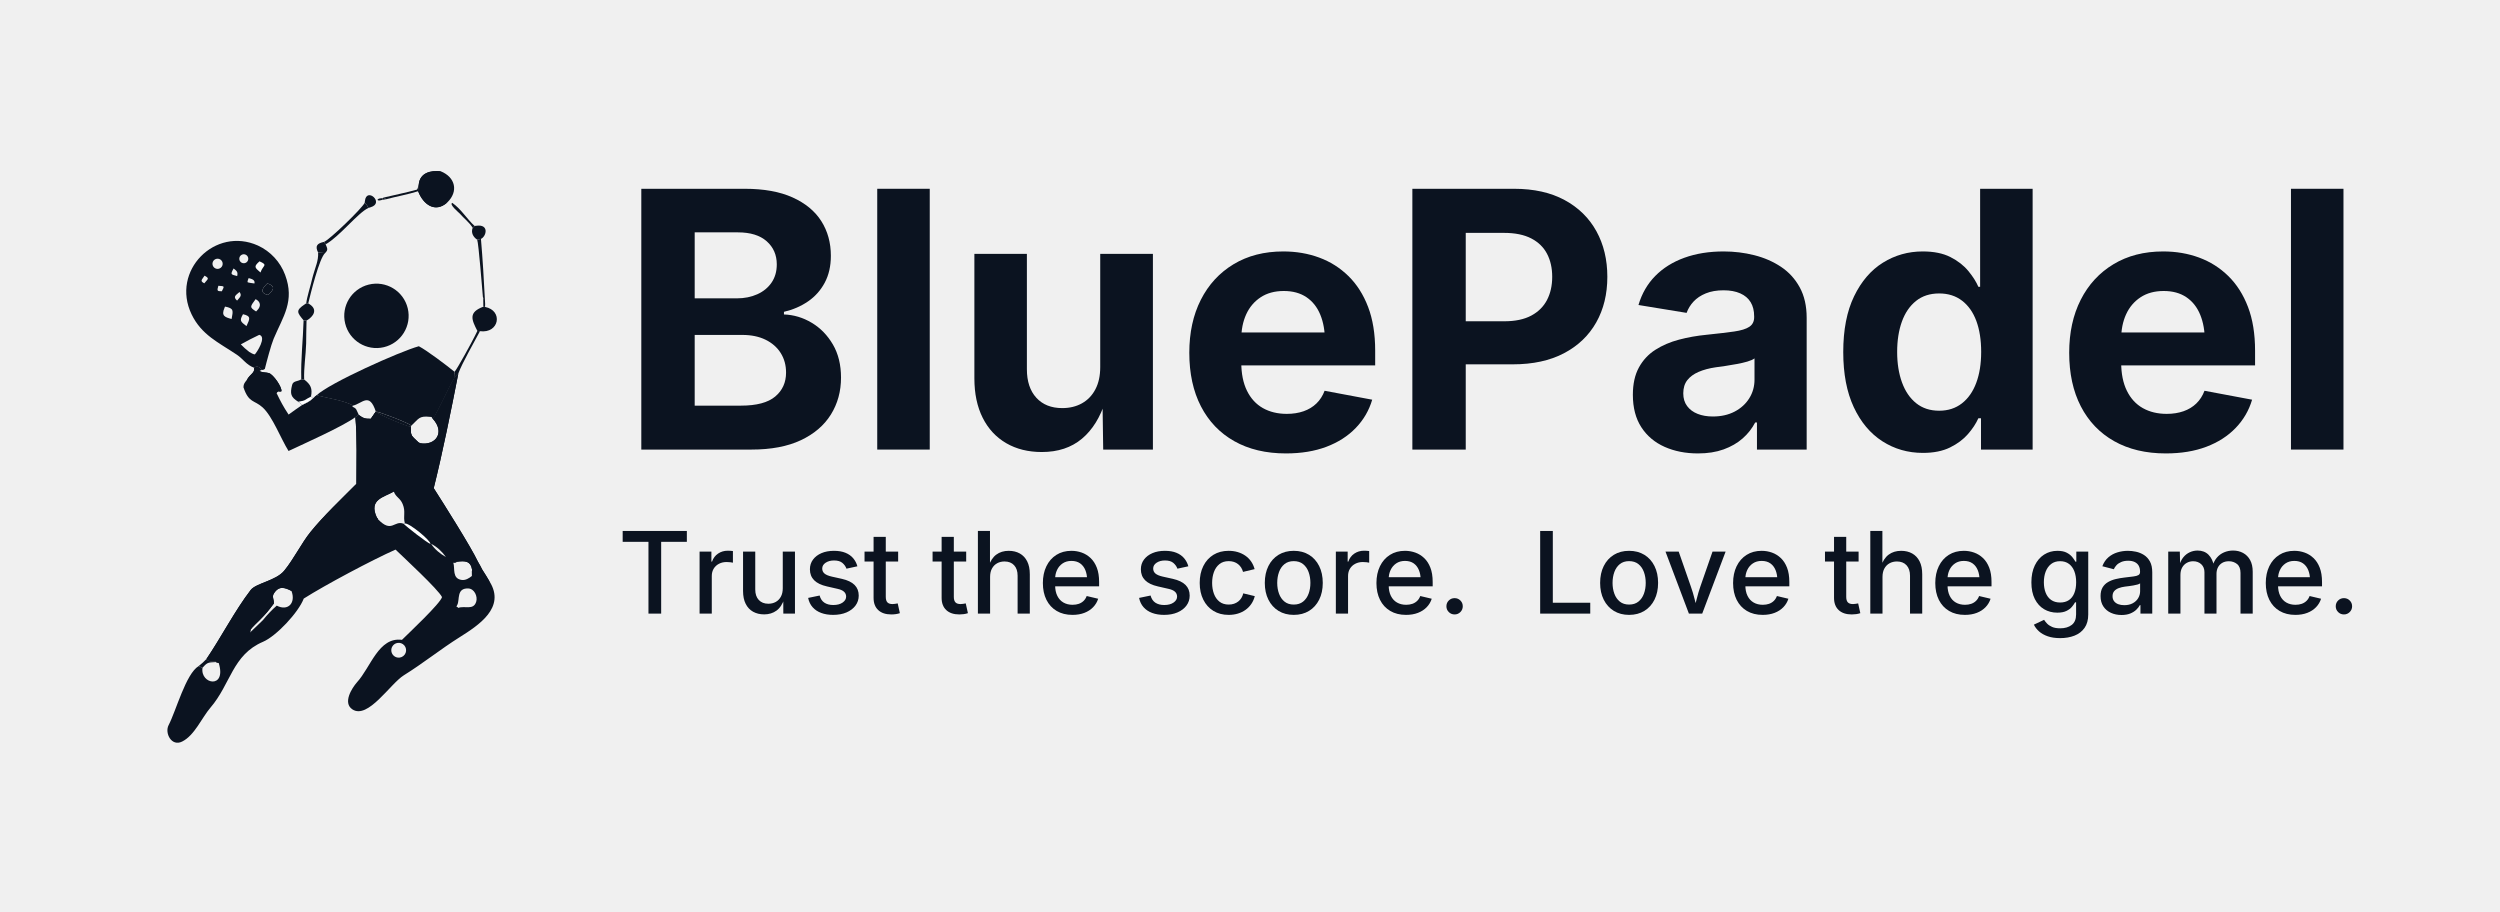
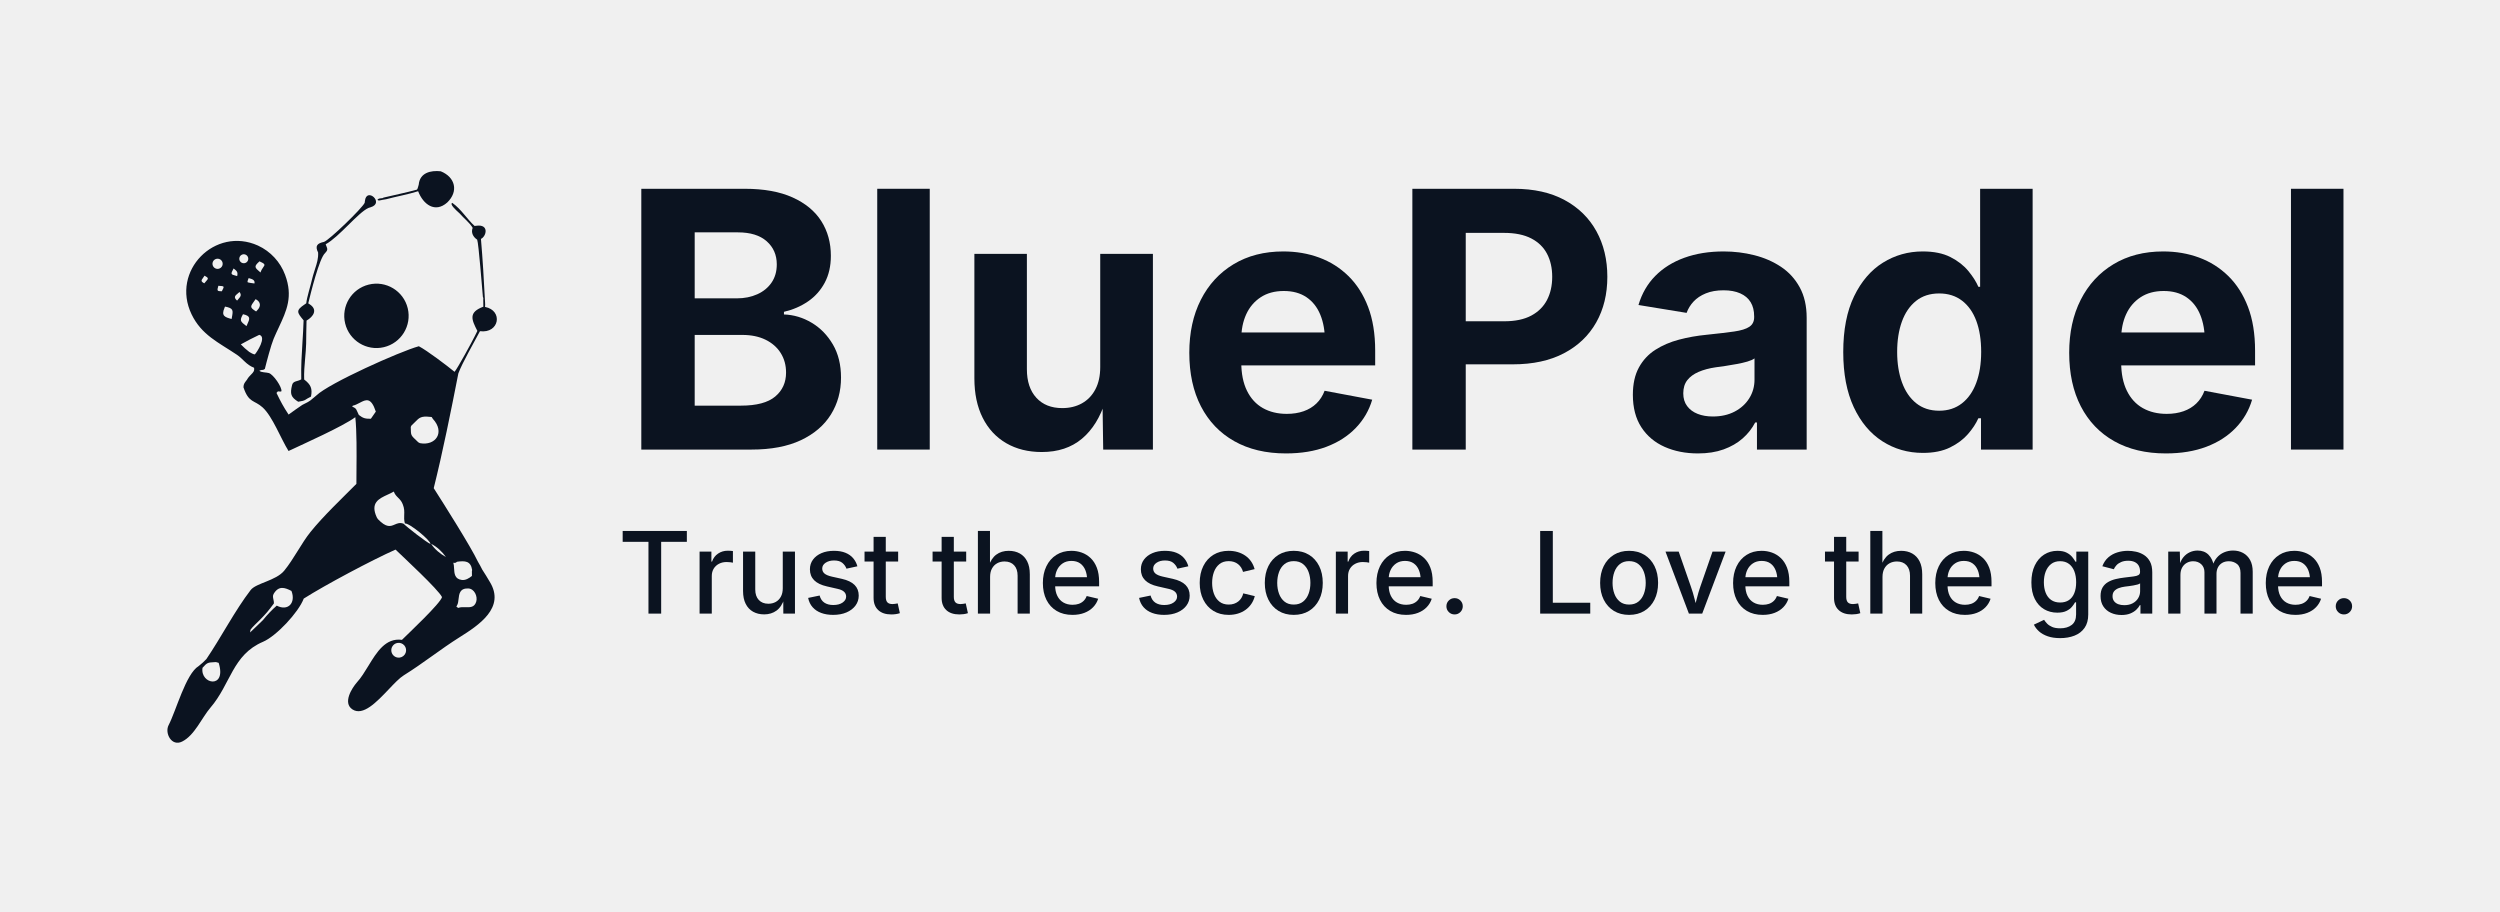
<svg xmlns="http://www.w3.org/2000/svg" width="823" height="300" viewBox="0 0 823 300">
-   <g transform="translate(-41.69,-209.95) scale(0.7023)">
-     <path fill="#0B1320" d="M274.209 473.991C270.862 491.089 266.87 511.021 262.669 527.773C267.278 534.977 280.028 555.115 283.403 562.259C284.228 563.591 284.702 564.585 285.417 565.954C286.48 567.535 287.888 569.897 288.876 571.565C296.486 583.779 283.706 592.039 274.699 597.707C265.82 603.294 257.672 609.887 248.633 615.501C242.312 619.427 231.829 636.295 224.548 631.463C219.966 628.423 224.224 621.586 226.714 618.744C233.122 611.756 236.842 597.393 247.78 598.87C250.952 595.733 265.844 581.763 266.556 578.826C264.847 575.284 248.562 560.228 244.768 556.566C233.836 561.418 211.809 573.131 201.745 579.524C199.245 586.096 188.809 597.159 182.663 599.776C168.282 605.9 167.547 619.557 157.991 630.673C153.971 635.349 150.582 643.659 144.746 646.54C139.779 649.064 136.455 642.561 138.398 638.851C141.894 632.174 146.464 614.761 152.489 611.161L154.285 611.991C153.124 619.783 165.736 622.077 161.867 609.655L160.579 609.289L160.69 609.048C158.482 608.73 157.561 609.353 156.101 607.882C162.968 597.774 169.524 585.053 176.856 575.527C179.375 572.256 188.723 571.172 192.604 566.432C197.085 560.957 200.687 553.547 204.873 548.348C210.927 540.828 219.578 532.656 226.424 525.758C226.427 516.753 226.802 503.1 225.916 494.499L227.555 493.445C229.588 495.043 230.634 495.264 233.203 495.237C234.084 494.059 234.668 493.03 235.525 491.889C236.531 493.381 249.818 498.853 251.904 499.098C251.998 503.519 251.834 502.765 255.424 506.26L256.226 506.684C263.56 508.039 268.123 501.612 262.244 495.27C265.302 490.724 269.248 481.179 272.538 475.687C273.12 475.112 273.648 474.589 274.209 473.991ZM236.477 542.258C243.024 549.151 244.052 542.656 248.567 544.451L249.149 544.342C248.204 540.717 249.645 538.959 248.113 535.228C246.913 532.304 244.921 532.066 243.954 529.361C239.356 532.067 232.07 532.965 235.965 541.438L236.477 542.258ZM195.979 575.943C192.936 574.381 190.034 573.293 187.645 577.309C186.777 578.767 187.937 580.291 187.723 581.845C185.121 585.31 184.208 586.469 181.135 589.562C180.156 590.537 177.368 593.15 176.774 594.144L176.583 595.41C178.578 593.433 180.686 591.583 182.642 589.588C184.383 587.396 186.962 584.642 189.086 582.838C194.422 585.609 198.134 581.476 195.979 575.943ZM271.857 562.725C272.717 565.401 271.175 570.178 275.803 570.794C277.602 571.033 279.216 570.009 280.582 568.912C280.56 568.156 280.561 567.456 280.564 566.701L280.676 566.109C280.015 561.851 277.344 561.755 273.611 562.259C272.844 562.861 272.798 562.859 271.857 562.725ZM261.46 553.898C263.102 556.419 265.745 558.608 268.383 560.042C266.735 557.665 264.097 555.101 261.46 553.898ZM245.554 600.342C243.715 600.719 242.508 602.491 242.831 604.341C243.154 606.191 244.889 607.449 246.748 607.181C248 607 249.055 606.153 249.502 604.969C249.948 603.785 249.715 602.452 248.894 601.49C248.073 600.527 246.794 600.087 245.554 600.342ZM273.28 583.311L274.13 583.903C277.196 582.731 281.265 585.174 282.575 581.028C283.367 578.523 281.724 574.884 278.848 574.779C273.253 574.577 274.932 580.076 273.74 582.418L273.28 583.311Z" />
-     <path fill="#0B1320" d="M233.203 495.237C234.084 494.059 234.668 493.03 235.525 491.889C236.531 493.381 249.818 498.853 251.904 499.098C251.998 503.519 251.834 502.765 255.424 506.26C254.185 509.359 250.177 517.263 248.428 520.685C246.901 523.875 244.636 525.515 243.954 529.361C239.356 532.067 232.07 532.965 235.965 541.438L236.477 542.258C231.996 545.265 226.82 551.251 222.744 553.996C216.309 558.33 201.889 573.628 195.979 575.943C192.936 574.381 190.034 573.293 187.645 577.309C186.777 578.767 187.937 580.291 187.723 581.845C185.121 585.31 184.208 586.469 181.135 589.562C180.156 590.537 177.368 593.15 176.774 594.144L176.583 595.41C173.247 598.744 165.296 607.422 161.867 609.655L160.579 609.289L160.69 609.048C158.482 608.73 157.561 609.353 156.101 607.882C162.968 597.774 169.524 585.053 176.856 575.527C179.375 572.256 188.723 571.172 192.604 566.432C197.085 560.957 200.687 553.547 204.873 548.348C210.927 540.828 219.578 532.656 226.424 525.758C226.427 516.753 226.802 503.1 225.916 494.499L227.555 493.445C229.588 495.043 230.634 495.264 233.203 495.237Z" />
-     <path fill="#0B1320" d="M233.203 495.237C234.084 494.059 234.668 493.03 235.525 491.889C236.531 493.381 249.818 498.853 251.904 499.098C251.998 503.519 251.834 502.765 255.424 506.26C254.185 509.359 250.177 517.263 248.428 520.685C245.874 516.063 233.974 498.608 233.203 495.237Z" />
-     <path fill="#0B1320" d="M195.979 575.943C197.229 573.4 231.017 545.531 235.6 541.743L235.965 541.438L236.477 542.258C231.996 545.265 226.82 551.251 222.744 553.996C216.309 558.33 201.889 573.628 195.979 575.943Z" />
-     <path fill="#0B1320" d="M160.69 609.048C166.284 605.792 171.017 597.944 176.774 594.144L176.583 595.41C173.247 598.744 165.296 607.422 161.867 609.655L160.579 609.289L160.69 609.048Z" />
-     <path fill="#0B1320" d="M274.209 473.991C270.862 491.089 266.87 511.021 262.669 527.773C267.278 534.977 280.028 555.115 283.403 562.259L282.905 562.869C281.884 564.056 281.96 564.87 280.676 566.109C280.015 561.851 277.344 561.755 273.611 562.259C268.035 548.468 257.344 533.73 248.826 521.702C247.495 524.126 245.927 527.522 243.954 529.361C244.636 525.515 246.901 523.875 248.428 520.685C250.177 517.263 254.185 509.359 255.424 506.26L256.226 506.684C263.56 508.039 268.123 501.612 262.244 495.27C265.302 490.724 269.248 481.179 272.538 475.687C273.12 475.112 273.648 474.589 274.209 473.991Z" />
-     <path fill="#0B1320" d="M248.428 520.685C250.177 517.263 254.185 509.359 255.424 506.26L256.226 506.684C255.255 511.582 251.296 517.337 248.826 521.702C247.495 524.126 245.927 527.522 243.954 529.361C244.636 525.515 246.901 523.875 248.428 520.685Z" />
-     <path fill="#0B1320" d="M283.403 562.259C284.228 563.591 284.702 564.585 285.417 565.954C286.48 567.535 287.888 569.897 288.876 571.565C284.936 573.028 283.679 570.545 280.582 568.912C280.56 568.156 280.561 567.456 280.564 566.701L280.676 566.109C281.96 564.87 281.884 564.056 282.905 562.869L283.403 562.259Z" />
-     <path fill="white" d="M249.149 544.342C251.131 543.935 261.393 552.402 261.117 553.922C259.396 553.297 249.76 545.764 248.567 544.451L249.149 544.342Z" />
-     <path fill="#0B1320" d="M274.13 583.903C272.536 585.431 270.321 586.598 268.491 587.928C262.891 591.992 257.459 596.315 251.758 600.238C251.258 600.582 250.656 601.32 250.062 600.848C249.907 600.071 252.507 598.264 252.884 598.079C256.856 596.12 270.517 583.83 273.28 583.311L274.13 583.903Z" />
-     <path fill="#0B1320" d="M178.449 471.326C174.78 469.935 173.366 467.221 170.353 465.197C161.834 459.474 153.825 455.993 149.151 446.256C139.368 425.874 160.193 404.965 180.295 414.058C186.179 416.775 190.748 421.711 193.005 427.787C197.617 440.142 192.065 447.244 187.621 457.767C186.457 460.523 184.241 468.833 183.505 471.89C182.521 472.426 183.018 472.298 182.039 472.359C181.004 471.037 179.914 470.258 178.449 471.326ZM167.929 448.469C168.612 444.582 169.148 443.485 164.837 442.653L164.567 443.321C163 447.001 164.725 447.637 167.929 448.469ZM161.735 424.955C162.592 424.816 163.307 424.224 163.602 423.407C163.896 422.59 163.725 421.678 163.154 421.024C162.583 420.37 161.702 420.077 160.853 420.259C159.586 420.531 158.766 421.763 159.006 423.037C159.245 424.31 160.456 425.161 161.735 424.955ZM185.042 437.21C187.284 435.097 188.995 433.261 184.676 431.772L184.002 432.473C181.764 434.687 181.65 436.483 185.042 437.21ZM179.412 444.948L179.986 444.332C181.839 442.437 181.538 440.395 179.189 439.168C176.582 442.732 176.214 442.927 179.412 444.948ZM174.895 451.814C176.365 448.555 177.343 447.149 173.271 446.229C171.523 449.294 172.083 449.665 174.895 451.814ZM161.716 432.901L161.549 433.581C160.93 435.535 161.622 435.408 163.339 435.483C164.681 432.891 164.602 433.153 161.716 432.901ZM175.908 429.3C175.753 429.769 175.308 430.684 175.399 431.186C175.681 431.523 178 431.695 178.631 431.826C179.062 430.061 177.248 429.682 175.908 429.3ZM172.245 460.368C173.901 462.001 174.323 462.447 176.191 463.905C176.847 464.273 178.031 465.052 178.804 465.07C179.683 464.259 184.525 456.818 180.891 455.9C177.955 457.282 175.071 458.772 172.245 460.368ZM155.244 428.168C154.001 430.15 152.909 430.603 155.12 431.756C156.655 429.775 157.864 429.532 155.244 428.168ZM168.853 424.789C167.222 427.754 167.626 427.577 170.539 428.346C170.97 426.455 170.365 425.934 168.853 424.789ZM170.494 439.852C171.791 438.272 172.931 437.53 171.629 435.813C169.837 437.371 168.444 438.048 170.494 439.852ZM172.592 418.412C171.579 418.991 171.232 420.285 171.82 421.294C172.408 422.302 173.705 422.639 174.709 422.043C175.701 421.454 176.033 420.175 175.452 419.178C174.871 418.18 173.594 417.838 172.592 418.412Z" />
-     <path fill="#0B1320" d="M184.676 431.772C188.995 433.261 187.284 435.097 185.042 437.21C181.65 436.483 181.764 434.687 184.002 432.473L184.676 431.772Z" />
-     <path fill="white" d="M181.008 421.443C185.235 423.312 182.585 423.222 181.465 426.672C178.696 424.333 178.211 423.911 181.008 421.443Z" />
-     <path fill="#0B1320" d="M255.694 461.243C259.528 463.24 268.788 470.249 272.43 473.231L272.328 474.212L272.538 475.687C269.248 481.179 265.302 490.724 262.244 495.27L261.707 494.42L260.87 494.344C255.693 493.757 255.642 495.3 252.175 498.473C250.993 497.23 236.572 491.699 235.525 491.889C232.48 482.517 229.152 488.148 224.742 489.109C221.236 486.839 212.053 485.409 207.702 484.284C213.633 478.562 246.77 463.706 255.694 461.243Z" />
-     <path fill="#0B1320" d="M261.707 494.42C263.885 488.976 269.206 479.228 272.328 474.212L272.538 475.687C269.248 481.179 265.302 490.724 262.244 495.27L261.707 494.42Z" />
-     <path fill="#0B1320" d="M178.449 471.326C179.914 470.258 181.004 471.037 182.039 472.359C181.671 472.453 181.285 472.51 180.968 472.698L180.944 472.761C181.95 473.625 184.066 473.42 185.37 473.807C187.53 474.449 191.627 480.474 191.282 482.345C190.863 482.645 190.09 482.411 189.642 482.375L188.964 483.124C190.818 486.996 192.24 489.671 194.638 493.277C196.673 491.829 199.021 490.066 201.08 488.738C202.895 487.835 204.586 487.092 206.043 485.669L206.6 485.216C206.965 484.903 207.332 484.592 207.702 484.284C212.053 485.409 221.236 486.839 224.742 489.109L224.445 489.543C226.724 490.515 226.23 490.828 227.555 493.445L225.916 494.499C220.143 498.785 201.885 506.928 194.613 510.344C191.015 504.611 187.088 494.068 182.428 489.884C178.495 486.352 175.958 487.938 173.477 480.468C173.508 478.817 174.116 478.303 175.105 476.962C176.727 474.093 178.922 473.809 178.449 471.326Z" />
-     <path fill="#0B1320" d="M178.449 471.326C179.914 470.258 181.004 471.037 182.039 472.359C181.671 472.453 181.285 472.51 180.968 472.698L180.944 472.761C181.95 473.625 184.066 473.42 185.37 473.807C187.53 474.449 191.627 480.474 191.282 482.345C190.863 482.645 190.09 482.411 189.642 482.375L188.964 483.124C184.556 477.797 184.228 473.574 177.018 476.803C176.245 477.171 175.937 477.105 175.105 476.962C176.727 474.093 178.922 473.809 178.449 471.326Z" />
-     <path fill="#0B1320" d="M177.018 476.803C178.251 469.914 188.069 477.203 189.642 482.375L188.964 483.124C184.556 477.797 184.228 473.574 177.018 476.803Z" />
-     <path fill="#0B1320" d="M207.702 484.284C212.053 485.409 221.236 486.839 224.742 489.109L224.445 489.543C218.344 488.304 213.133 486.392 206.6 485.216C206.965 484.903 207.332 484.592 207.702 484.284Z" />
-     <path fill="#0B1320" d="M232.177 432.354C240.303 430.334 248.52 435.315 250.488 443.454C252.455 451.594 247.419 459.778 239.268 461.692C231.191 463.589 223.098 458.61 221.149 450.545C219.2 442.481 224.125 434.356 232.177 432.354Z" />
-     <path fill="#0B1320" d="M255.637 385.503C256.138 379.888 261.268 378.721 265.963 379.238C272.805 382 274.402 388.679 268.988 393.878C263.261 398.954 257.71 394.736 255.36 388.584L255.637 385.503Z" />
-     <path fill="#0B1320" d="M255.637 385.503C256.138 379.888 261.268 378.721 265.963 379.238C264.421 380.974 262.395 382.193 260.442 384.41C260.491 386.739 260.521 388.853 260.706 391.182C265.68 394.067 263.635 393.007 268.988 393.878C263.261 398.954 257.71 394.736 255.36 388.584L255.637 385.503Z" />
-     <path fill="#0B1320" d="M286.723 442.821C295.293 444.466 293.458 455.381 284.344 454.193L283.126 454.065C280.38 448.715 278.849 445.346 285.928 442.713L286.723 442.821Z" />
-     <path fill="#0B1320" d="M200.576 476.774C201.032 476.797 201.488 476.821 201.943 476.845C205.061 479.2 205.887 481.12 205.135 484.848C205.435 485.124 205.738 485.398 206.043 485.669C204.586 487.092 202.895 487.835 201.08 488.738L199.141 487.263C195.675 485.071 195.246 483.629 196.287 479.392C196.774 477.406 198.852 477.818 200.576 476.774Z" />
-     <path fill="white" d="M205.135 484.848C205.435 485.124 205.738 485.398 206.043 485.669C204.586 487.092 202.895 487.835 201.08 488.738L199.141 487.263C203.018 486.686 202.029 486.326 205.135 484.848Z" />
-     <path fill="#0B1320" d="M201.671 449.109L203.051 449.229C202.895 452.785 202.96 456.407 202.866 459.999C202.722 465.488 201.712 471.506 201.943 476.845C201.488 476.821 201.032 476.797 200.576 476.774C200.33 467.075 201.385 458.603 201.671 449.109Z" />
-     <path fill="#0B1320" d="M202.915 441.123L203.853 441.145L204.455 441.538C208.453 444.083 206.302 447.35 203.051 449.229L201.671 449.109C198.678 445.486 197.8 444.517 202.211 441.605L202.915 441.123Z" />
-     <path fill="#0B1320" d="M283.037 411.299L284.805 410.925C285.629 420.526 286.209 430.38 286.693 440.004C286.758 441.294 286.833 441.553 286.723 442.821L285.928 442.713C285.949 441.616 285.934 440.519 285.884 439.423C285.923 438.69 285.991 438.696 285.714 438.106C285.358 434.247 283.726 413.108 283.037 411.299Z" />
-     <path fill="#0B1320" d="M230.306 394.002C231.378 395.118 231.395 395.072 232.055 396.429C227.134 398.665 218.451 409.908 212.025 413.456C211.747 413.061 211.512 412.718 211.21 412.34C213.608 411.577 229.172 396.547 230.306 394.002Z" />
-     <path fill="#0B1320" d="M281.827 404.863L282.654 404.763C288.776 403.926 287.374 409.758 284.805 410.925L283.037 411.299C281.141 410.018 280.046 408.003 280.927 405.742C281.182 405.507 281.608 405.141 281.827 404.863Z" />
-     <path fill="#0B1320" d="M283.126 454.065L284.344 454.193C281.581 459.454 276.036 469.026 274.209 473.991C273.648 474.589 273.12 475.112 272.538 475.687L272.328 474.212L272.43 473.231C273.768 471.771 280.695 459.018 281.929 456.487L283.126 454.065Z" />
-     <path fill="#0B1320" d="M208.477 417.314C209.564 417.426 210.653 417.513 211.745 417.575C209.027 419.946 204.948 436.638 203.853 441.145L202.915 441.123C203.205 438.231 204.974 432.872 205.649 429.783L206.118 428.012C207.2 424.072 208.69 421.157 208.477 417.314Z" />
-     <path fill="#0B1320" d="M230.306 394.002L230.399 393.248C231.078 386.334 239.837 394.108 233.093 396.091C232.745 396.197 232.399 396.31 232.055 396.429C231.395 395.072 231.378 395.118 230.306 394.002Z" />
-     <path fill="#0B1320" d="M235.525 491.889C236.572 491.699 250.993 497.23 252.175 498.473L251.904 499.098C249.818 498.853 236.531 493.381 235.525 491.889Z" />
-     <path fill="#0B1320" d="M208.477 417.314C206.865 414.115 208.153 412.978 211.21 412.34C211.512 412.718 211.747 413.061 212.025 413.456C212.769 415.48 213.328 415.956 211.745 417.575C210.653 417.513 209.564 417.426 208.477 417.314Z" />
-     <path fill="#0B1320" d="M280.927 405.742C279.355 403.161 276.861 401.372 274.903 399.085C274.542 398.663 269.682 394.726 271.377 394.041C275.603 397.026 278.422 401.835 281.827 404.863C281.608 405.141 281.182 405.507 280.927 405.742Z" />
-     <path fill="#0B1320" d="M255.637 385.503L255.36 388.584C250.791 390.043 245.028 391.1 240.323 392.347L239.181 391.556C244.378 390.293 249.676 389.267 254.814 387.826C255.063 387.756 255.56 385.757 255.637 385.503Z" />
-     <path fill="#0B1320" d="M156.101 607.882C157.561 609.353 158.482 608.73 160.69 609.048L160.579 609.289C157.006 609.532 156.668 609.219 154.285 611.991L152.489 611.161C154.315 609.73 154.561 609.393 156.101 607.882Z" />
-     <path fill="#0B1320" d="M238.561 392.638C238.028 392.747 236.828 393.209 236.355 392.689C236.357 392.094 237.41 391.946 237.832 391.913L238.648 391.825L238.561 392.638Z" />
-     <path fill="#0B1320" d="M238.648 391.825L239.181 391.556L240.323 392.347L238.561 392.638L238.648 391.825Z" />
-   </g>
+   <path fill="#0B1320" fill-rule="nonzero" d="M150.887 122.934C148.536 134.942 145.733 148.94 142.782 160.705C146.019 165.764 154.974 179.907 157.344 184.924C157.923 185.86 158.256 186.558 158.758 187.52C159.505 188.63 160.494 190.289 161.188 191.46C166.532 200.038 157.557 205.839 151.231 209.82C144.995 213.743 139.273 218.374 132.925 222.316C131.512 223.194 129.802 224.993 127.963 226.929C124.026 231.072 119.495 235.84 116.01 233.526C112.792 231.391 115.783 226.59 117.531 224.594C118.875 223.128 120.051 221.201 121.243 219.246C124.044 214.654 126.938 209.909 132.326 210.636C134.554 208.433 145.012 198.622 145.512 196.559C144.312 194.072 132.875 183.498 130.211 180.926C122.533 184.334 107.063 192.56 99.996 197.05C98.24 201.665 90.911 209.435 86.594 211.273C76.494 215.574 75.978 225.165 69.267 232.972C66.444 236.256 64.064 242.092 59.965 244.115C56.477 245.888 54.142 241.321 55.507 238.715C57.962 234.026 61.172 221.797 65.403 219.268C66.685 218.263 66.858 218.027 67.94 216.966C72.762 209.867 77.367 200.933 82.516 194.243C84.285 191.945 90.85 191.184 93.576 187.855C96.723 184.01 99.252 178.806 102.192 175.155C106.444 169.874 112.52 164.134 117.328 159.29C117.328 157.931 117.341 156.423 117.354 154.83C117.402 149.01 117.459 142.08 116.971 137.337C112.916 140.347 100.094 146.066 94.987 148.465C92.46 144.438 89.702 137.034 86.429 134.096C83.667 131.615 81.885 132.729 80.143 127.483C80.165 126.323 80.592 125.962 81.286 125.02C81.734 124.228 82.244 123.716 82.679 123.281C83.348 122.61 83.836 122.12 83.635 121.062C81.058 120.085 80.065 118.179 77.949 116.758C71.966 112.739 66.341 110.294 63.059 103.456C56.188 89.141 70.814 74.457 84.931 80.843C89.064 82.751 92.272 86.218 93.857 90.485C96.524 97.629 94.352 102.272 91.76 107.814C91.203 109.003 90.628 110.234 90.076 111.54C89.259 113.475 87.702 119.311 87.186 121.458C86.824 121.655 86.747 121.725 86.658 121.752C86.576 121.777 86.484 121.767 86.156 121.788C85.898 121.854 85.626 121.894 85.404 122.026L85.387 122.07C86.093 122.677 87.58 122.533 88.495 122.805C90.012 123.256 92.89 127.487 92.647 128.801C92.422 128.962 92.052 128.904 91.749 128.856C91.656 128.842 91.569 128.828 91.496 128.822L91.019 129.348C92.321 132.067 93.32 133.946 95.004 136.478C96.433 135.462 98.082 134.223 99.528 133.291C100.803 132.657 101.991 132.135 103.014 131.135L103.405 130.817C103.662 130.597 103.919 130.379 104.179 130.163C108.344 126.144 131.617 115.711 137.884 113.981C140.577 115.383 147.08 120.306 149.638 122.4C150.577 121.375 155.442 112.418 156.309 110.641L157.149 108.94C155.221 105.183 154.146 102.816 159.117 100.967C159.132 100.197 159.121 99.426 159.086 98.657C159.091 98.566 159.097 98.492 159.101 98.428C159.123 98.13 159.127 98.073 158.967 97.732C158.717 95.022 157.571 80.176 157.087 78.905C155.755 78.006 154.986 76.591 155.605 75.003C154.501 73.19 152.749 71.934 151.374 70.327C151.331 70.276 151.194 70.153 151.003 69.98C150.084 69.148 147.912 67.183 148.898 66.785C151.866 68.881 153.846 72.259 156.237 74.385L156.818 74.315C161.117 73.727 160.133 77.823 158.329 78.643C158.907 85.385 159.315 92.306 159.654 99.065C159.665 99.277 159.676 99.449 159.686 99.6L159.686 99.6C159.718 100.095 159.735 100.361 159.676 101.043C165.694 102.198 164.406 109.864 158.005 109.03C156.064 112.725 152.17 119.447 150.887 122.934ZM121.368 93.692C127.075 92.274 132.846 95.772 134.228 101.488C135.609 107.204 132.072 112.952 126.348 114.296C120.675 115.629 114.992 112.132 113.623 106.468C112.254 100.804 115.713 95.098 121.368 93.692ZM102.376 130.559C100.195 131.597 100.89 131.85 98.167 132.255C95.733 130.715 95.431 129.703 96.162 126.727C96.504 125.332 97.964 125.622 99.175 124.888C99.067 120.644 99.314 116.733 99.564 112.776C99.715 110.382 99.868 107.972 99.944 105.459L99.873 105.374C97.828 102.899 97.26 102.211 100.323 100.189L100.817 99.851C101.021 97.82 102.263 94.056 102.737 91.887L103.067 90.643C103.272 89.896 103.498 89.201 103.716 88.532C104.304 86.723 104.833 85.1 104.723 83.13C103.591 80.883 104.496 80.084 106.643 79.636C108.327 79.101 119.257 68.545 120.054 66.758L120.119 66.228C120.596 61.372 126.748 66.832 122.011 68.225C121.767 68.299 121.524 68.379 121.282 68.462C117.826 70.032 111.728 77.928 107.215 80.42C107.29 80.622 107.361 80.803 107.426 80.966C107.819 81.953 107.972 82.338 107.019 83.313C105.11 84.978 102.245 96.701 101.476 99.866L101.899 100.142C104.707 101.929 103.196 104.224 100.913 105.544C100.803 108.041 100.849 110.585 100.783 113.107C100.741 114.686 100.598 116.328 100.454 117.973C100.247 120.344 100.039 122.724 100.135 124.938C102.324 126.592 102.904 127.941 102.376 130.559ZM137.844 60.789C138.196 56.845 141.799 56.026 145.096 56.389C149.901 58.329 151.023 63.019 147.22 66.671C143.198 70.235 139.3 67.273 137.649 62.953C134.441 63.977 130.393 64.72 127.089 65.595L125.851 65.8C125.783 65.814 125.699 65.836 125.605 65.861C125.186 65.972 124.574 66.134 124.302 65.835C124.304 65.418 125.043 65.314 125.339 65.29L125.912 65.229L126.287 65.04C129.937 64.153 133.657 63.432 137.266 62.42C137.441 62.371 137.79 60.967 137.844 60.789ZM124.388 170.878C127.224 173.864 128.585 173.272 129.957 172.677C130.808 172.307 131.664 171.935 132.879 172.418C133.716 173.34 140.484 178.63 141.692 179.069C141.886 178.002 134.679 172.056 133.287 172.341C132.991 171.205 133.029 170.33 133.066 169.476C133.111 168.417 133.155 167.391 132.56 165.941C131.717 163.887 130.318 163.72 129.639 161.82C129.015 162.187 128.321 162.507 127.627 162.827C124.726 164.163 121.821 165.501 124.028 170.302ZM142.107 137.281 141.519 137.228C138.618 136.899 138.009 137.522 136.644 138.92C136.298 139.274 135.904 139.677 135.413 140.128L135.222 140.567C135.253 142.028 135.244 142.685 135.489 143.226C135.764 143.834 136.36 144.298 137.694 145.596L138.258 145.894C143.408 146.846 146.613 142.332 142.484 137.878ZM95.946 194.535C93.809 193.438 91.771 192.674 90.093 195.494C89.731 196.101 89.871 196.725 90.013 197.36C90.11 197.795 90.209 198.236 90.148 198.68C88.32 201.113 87.679 201.927 85.521 204.099C84.834 204.784 82.876 206.619 82.458 207.317L82.324 208.206C83.725 206.818 85.206 205.519 86.579 204.118C87.802 202.578 89.613 200.644 91.105 199.377C94.853 201.323 97.46 198.421 95.946 194.535ZM150.831 200.125C151.597 199.833 152.451 199.861 153.275 199.888C154.771 199.937 156.169 199.983 156.762 198.106C157.319 196.347 156.165 193.791 154.145 193.717C151.353 193.616 151.14 195.537 150.951 197.247C150.873 197.944 150.8 198.606 150.558 199.082L150.235 199.709ZM150.467 184.924C149.928 185.347 149.896 185.346 149.235 185.252C149.406 185.782 149.442 186.431 149.479 187.098C149.573 188.793 149.674 190.608 152.006 190.919C153.27 191.086 154.403 190.367 155.363 189.597C155.347 189.066 155.348 188.574 155.35 188.044L155.429 187.628C154.965 184.638 153.089 184.571 150.467 184.924ZM66.664 219.851C65.849 225.324 74.706 226.935 71.989 218.211L71.085 217.954C70.804 217.973 70.552 217.987 70.323 218C68.504 218.102 68.151 218.122 66.664 219.851ZM123.719 135.504C122.138 130.638 120.449 131.53 118.425 132.599C117.71 132.976 116.954 133.375 116.146 133.551L115.938 133.856C117.538 134.539 117.191 134.758 118.122 136.596C119.55 137.719 120.284 137.874 122.088 137.855C122.707 137.028 123.117 136.305 123.719 135.504ZM79.278 113.366C80.441 114.513 80.737 114.827 82.049 115.85C82.51 116.109 83.341 116.656 83.884 116.669C84.501 116.099 87.902 110.873 85.35 110.229C83.288 111.199 81.262 112.246 79.278 113.366ZM130.763 211.67C129.471 211.935 128.623 213.179 128.85 214.479C129.077 215.778 130.296 216.661 131.601 216.473C132.48 216.346 133.221 215.751 133.535 214.92C133.848 214.088 133.685 213.152 133.108 212.476C132.532 211.8 131.633 211.491 130.763 211.67ZM76.247 105.01C76.28 104.819 76.313 104.637 76.345 104.464C76.762 102.173 76.891 101.469 74.075 100.925L73.885 101.394C72.785 103.979 73.996 104.425 76.247 105.01ZM71.896 88.496C72.498 88.398 73.001 87.983 73.208 87.409C73.414 86.835 73.294 86.194 72.893 85.735C72.492 85.276 71.873 85.07 71.277 85.198C70.387 85.389 69.811 86.254 69.98 87.149C70.148 88.043 70.998 88.641 71.896 88.496ZM84.311 102.537 84.714 102.104C86.016 100.774 85.804 99.339 84.154 98.478C84.071 98.592 83.99 98.702 83.913 98.807C82.305 100.996 82.168 101.183 84.311 102.537ZM81.139 107.359C81.21 107.201 81.28 107.049 81.347 106.903C82.249 104.936 82.661 104.038 79.998 103.437C78.786 105.562 79.154 105.843 81.064 107.302ZM79.521 83.901C78.81 84.307 78.566 85.216 78.979 85.925C79.392 86.633 80.303 86.869 81.008 86.451C81.705 86.037 81.938 85.139 81.53 84.439C81.122 83.738 80.225 83.498 79.521 83.901ZM85.432 86.029C83.468 87.763 83.808 88.059 85.753 89.702C86.011 88.906 86.385 88.379 86.666 87.983C87.241 87.172 87.426 86.911 85.432 86.029ZM141.933 179.053C143.087 180.823 144.943 182.36 146.795 183.367C145.638 181.698 143.785 179.897 141.933 179.053ZM76.895 88.379C75.838 90.302 75.999 90.343 77.641 90.764C77.777 90.799 77.923 90.836 78.08 90.877C78.382 89.549 77.957 89.183 76.895 88.379ZM78.048 98.958C78.184 98.793 78.317 98.641 78.442 98.497C79.159 97.678 79.623 97.148 78.845 96.121C78.693 96.254 78.545 96.377 78.405 96.494C77.385 97.342 76.782 97.844 78.048 98.958ZM67.338 90.752C67.163 91.032 66.992 91.268 66.843 91.473C66.251 92.292 66.009 92.625 67.251 93.272C67.471 92.988 67.682 92.755 67.862 92.555C68.564 91.778 68.802 91.515 67.338 90.752ZM71.883 94.076 71.766 94.554C71.362 95.828 71.752 95.842 72.775 95.88C72.854 95.883 72.937 95.886 73.023 95.89L73.074 95.791C73.496 94.977 73.697 94.588 73.579 94.386C73.449 94.163 72.928 94.168 71.883 94.076ZM81.85 91.547C81.824 91.625 81.787 91.721 81.746 91.826C81.614 92.165 81.444 92.603 81.493 92.872C81.691 93.109 83.319 93.229 83.763 93.321C84.046 92.16 82.945 91.853 82.031 91.598C81.97 91.581 81.909 91.564 81.85 91.547Z" />
  <path d="M135 0V1490H726Q890 1490 999.5 1440.5Q1109 1391 1163.5 1305.0Q1218 1219 1218 1107Q1218 1019 1183.0 953.5Q1148 888 1087.5 846.5Q1027 805 950 787V772Q1034 769 1108.5 724.5Q1183 680 1229.5 600.5Q1276 521 1276 411Q1276 293 1218.0 200.0Q1160 107 1046.5 53.5Q933 0 764 0ZM440 251H704Q838 251 900.0 303.0Q962 355 962 440Q962 503 931.5 551.5Q901 600 845.0 627.5Q789 655 712 655H440ZM440 864H681Q746 864 798.0 887.5Q850 911 879.5 954.5Q909 998 909 1058Q909 1139 851.5 1190.0Q794 1241 687 1241H440Z" fill="#0B1320" transform="translate(203.34,148.00) scale(0.05762,-0.05762)" />
  <path d="M428 1490V0H128V1490Z" fill="#0B1320" transform="translate(281.41,148.00) scale(0.05762,-0.05762)" />
  <path d="M513 -14Q397 -14 310.0 36.5Q223 87 175.5 181.5Q128 276 128 407V1118H428V459Q428 355 482.0 296.0Q536 237 630 237Q694 237 743.0 264.5Q792 292 819.5 344.5Q847 397 847 471V1118H1148V0H864L860 279H877Q833 138 742.5 62.0Q652 -14 513 -14Z" fill="#0B1320" transform="translate(313.39,148.00) scale(0.05762,-0.05762)" />
  <path d="M633 -22Q462 -22 338.0 48.0Q214 118 147.5 247.0Q81 376 81 553Q81 726 147.0 856.0Q213 986 334.0 1059.0Q455 1132 618 1132Q728 1132 823.0 1097.0Q918 1062 990.0 991.5Q1062 921 1102.5 815.0Q1143 709 1143 565V481H204V669H996L856 619Q856 706 829.5 770.5Q803 835 750.5 870.5Q698 906 621 906Q543 906 488.5 870.0Q434 834 406.0 772.5Q378 711 378 632V499Q378 402 410.5 336.0Q443 270 501.5 237.0Q560 204 638 204Q691 204 734.0 219.0Q777 234 807.5 263.5Q838 293 854 336L1126 285Q1099 193 1032.0 123.5Q965 54 864.5 16.0Q764 -22 633 -22Z" fill="#0B1320" transform="translate(386.85,148.00) scale(0.05762,-0.05762)" />
  <path d="M135 0V1490H716Q886 1490 1005.0 1425.5Q1124 1361 1186.5 1247.5Q1249 1134 1249 987Q1249 839 1185.5 726.5Q1122 614 1001.5 550.5Q881 487 709 487H335V733H660Q754 733 814.5 765.5Q875 798 904.5 855.0Q934 912 934 987Q934 1062 904.5 1118.5Q875 1175 814.0 1206.5Q753 1238 659 1238H440V0Z" fill="#0B1320" transform="translate(457.17,148.00) scale(0.05762,-0.05762)" />
  <path d="M440 -22Q334 -22 249.5 15.5Q165 53 116.5 127.5Q68 202 68 313Q68 406 102.5 469.0Q137 532 196.5 570.0Q256 608 331.5 628.0Q407 648 490 656Q587 666 646.5 674.5Q706 683 733.5 701.5Q761 720 761 756V761Q761 809 741.0 842.0Q721 875 681.5 892.5Q642 910 586 910Q528 910 485.0 892.5Q442 875 415.0 846.0Q388 817 375 781L100 826Q129 924 196.0 992.0Q263 1060 362.5 1096.0Q462 1132 587 1132Q677 1132 762.0 1110.5Q847 1089 914.5 1044.0Q982 999 1021.5 926.5Q1061 854 1061 753V0H777V155H767Q740 103 695.0 63.5Q650 24 586.5 1.0Q523 -22 440 -22ZM525 189Q596 189 649.5 217.0Q703 245 733.0 293.0Q763 341 763 400V521Q750 511 723.0 503.0Q696 495 663.0 489.0Q630 483 598.0 478.0Q566 473 541 470Q486 462 444.0 444.0Q402 426 379.0 396.5Q356 367 356 321Q356 278 378.0 248.5Q400 219 438.0 204.0Q476 189 525 189Z" fill="#0B1320" transform="translate(533.62,148.00) scale(0.05762,-0.05762)" />
  <path d="M536 -19Q408 -19 304.5 47.5Q201 114 141.0 242.5Q81 371 81 557Q81 748 143.0 876.0Q205 1004 308.0 1068.0Q411 1132 535 1132Q630 1132 693.0 1100.0Q756 1068 795.0 1021.0Q834 974 853 930H863V1490H1163V0H868V179H853Q833 134 793.5 88.5Q754 43 691.0 12.0Q628 -19 536 -19ZM629 222Q705 222 759.0 264.0Q813 306 841.0 381.5Q869 457 869 558Q869 660 841.5 734.5Q814 809 760.0 850.5Q706 892 629 892Q550 892 496.5 849.0Q443 806 416.0 731.0Q389 656 389 558Q389 460 416.5 384.0Q444 308 497.5 265.0Q551 222 629 222Z" fill="#0B1320" transform="translate(602.13,148.00) scale(0.05762,-0.05762)" />
  <path d="M633 -22Q462 -22 338.0 48.0Q214 118 147.5 247.0Q81 376 81 553Q81 726 147.0 856.0Q213 986 334.0 1059.0Q455 1132 618 1132Q728 1132 823.0 1097.0Q918 1062 990.0 991.5Q1062 921 1102.5 815.0Q1143 709 1143 565V481H204V669H996L856 619Q856 706 829.5 770.5Q803 835 750.5 870.5Q698 906 621 906Q543 906 488.5 870.0Q434 834 406.0 772.5Q378 711 378 632V499Q378 402 410.5 336.0Q443 270 501.5 237.0Q560 204 638 204Q691 204 734.0 219.0Q777 234 807.5 263.5Q838 293 854 336L1126 285Q1099 193 1032.0 123.5Q965 54 864.5 16.0Q764 -22 633 -22Z" fill="#0B1320" transform="translate(676.51,148.00) scale(0.05762,-0.05762)" />
  <path d="M428 1490V0H128V1490Z" fill="#0B1320" transform="translate(746.81,148.00) scale(0.05762,-0.05762)" />
  <path d="M90 1294V1490H1247V1294H784V0H555V1294Z" fill="#0B1320" transform="translate(203.34,202.00) scale(0.01826,-0.01826)" />
  <path d="M148 0V1118H361V938H373Q404 1030 481.0 1082.0Q558 1134 656 1134Q677 1134 704.0 1132.5Q731 1131 749 1128V918Q737 922 703.0 926.0Q669 930 634 930Q558 930 497.0 898.0Q436 866 402.0 809.5Q368 753 368 679V0Z" fill="#0B1320" transform="translate(227.60,202.00) scale(0.01826,-0.01826)" />
  <path d="M529 -14Q415 -14 329.0 34.0Q243 82 195.5 176.0Q148 270 148 408V1118H368V435Q368 314 431.5 246.0Q495 178 604 178Q679 178 737.5 210.5Q796 243 830.0 305.5Q864 368 864 456V1118H1084V0H874L873 274H894Q845 122 751.0 54.0Q657 -14 529 -14Z" fill="#0B1320" transform="translate(241.91,202.00) scale(0.01826,-0.01826)" />
  <path d="M549 -23Q428 -23 333.5 12.0Q239 47 178.5 115.5Q118 184 98 283L305 326Q328 239 391.0 197.0Q454 155 551 155Q657 155 720.0 199.5Q783 244 783 306Q783 360 744.5 395.0Q706 430 626 447L438 490Q282 525 206.0 602.0Q130 679 130 799Q130 899 186.0 974.0Q242 1049 339.0 1090.5Q436 1132 563 1132Q684 1132 770.0 1097.0Q856 1062 909.5 999.0Q963 936 986 853L789 810Q768 869 716.0 913.5Q664 958 565 958Q474 958 413.0 917.0Q352 876 352 813Q352 757 392.5 722.5Q433 688 525 667L705 627Q860 592 935.0 517.0Q1010 442 1010 325Q1010 223 951.5 144.5Q893 66 789.5 21.5Q686 -23 549 -23Z" fill="#0B1320" transform="translate(264.25,202.00) scale(0.01826,-0.01826)" />
  <path d="M626 1118V939H20V1118ZM183 1384H403V302Q403 235 431.5 203.5Q460 172 525 172Q542 172 570.0 176.0Q598 180 618 184L657 8Q622 -4 582.0 -9.5Q542 -15 503 -15Q351 -15 267.0 63.5Q183 142 183 284Z" fill="#0B1320" transform="translate(284.24,202.00) scale(0.01826,-0.01826)" />
  <path d="M626 1118V939H20V1118ZM183 1384H403V302Q403 235 431.5 203.5Q460 172 525 172Q542 172 570.0 176.0Q598 180 618 184L657 8Q622 -4 582.0 -9.5Q542 -15 503 -15Q351 -15 267.0 63.5Q183 142 183 284Z" fill="#0B1320" transform="translate(306.64,202.00) scale(0.01826,-0.01826)" />
  <path d="M368 662V0H148V1490H366V844H337Q386 994 479.0 1063.0Q572 1132 704 1132Q818 1132 903.5 1084.0Q989 1036 1036.5 942.5Q1084 849 1084 710V0H864V683Q864 804 801.0 872.0Q738 940 628 940Q554 940 495.0 907.5Q436 875 402.0 813.0Q368 751 368 662Z" fill="#0B1320" transform="translate(319.22,202.00) scale(0.01826,-0.01826)" />
  <path d="M630 -23Q465 -23 345.0 48.0Q225 119 160.5 248.0Q96 377 96 551Q96 723 159.5 854.0Q223 985 339.0 1058.5Q455 1132 611 1132Q707 1132 796.0 1100.5Q885 1069 956.0 1002.0Q1027 935 1068.5 828.5Q1110 722 1110 570V492H219V656H997L894 602Q894 705 862.0 783.5Q830 862 767.5 906.0Q705 950 611 950Q518 950 452.0 905.0Q386 860 351.5 786.5Q317 713 317 626V514Q317 399 356.5 319.5Q396 240 467.0 199.5Q538 159 632 159Q694 159 744.0 176.5Q794 194 830.5 229.5Q867 265 886 317L1093 268Q1066 182 1002.5 116.0Q939 50 844.5 13.5Q750 -23 630 -23Z" fill="#0B1320" transform="translate(341.56,202.00) scale(0.01826,-0.01826)" />
  <path d="M549 -23Q428 -23 333.5 12.0Q239 47 178.5 115.5Q118 184 98 283L305 326Q328 239 391.0 197.0Q454 155 551 155Q657 155 720.0 199.5Q783 244 783 306Q783 360 744.5 395.0Q706 430 626 447L438 490Q282 525 206.0 602.0Q130 679 130 799Q130 899 186.0 974.0Q242 1049 339.0 1090.5Q436 1132 563 1132Q684 1132 770.0 1097.0Q856 1062 909.5 999.0Q963 936 986 853L789 810Q768 869 716.0 913.5Q664 958 565 958Q474 958 413.0 917.0Q352 876 352 813Q352 757 392.5 722.5Q433 688 525 667L705 627Q860 592 935.0 517.0Q1010 442 1010 325Q1010 223 951.5 144.5Q893 66 789.5 21.5Q686 -23 549 -23Z" fill="#0B1320" transform="translate(373.20,202.00) scale(0.01826,-0.01826)" />
  <path d="M618 -23Q460 -23 343.0 49.0Q226 121 161.0 251.0Q96 381 96 553Q96 727 161.0 857.5Q226 988 343.0 1060.0Q460 1132 618 1132Q705 1132 781.0 1109.5Q857 1087 918.5 1044.5Q980 1002 1022.5 940.5Q1065 879 1086 802L877 752Q866 795 843.0 830.5Q820 866 787.5 892.0Q755 918 712.5 932.0Q670 946 619 946Q518 946 451.5 892.5Q385 839 352.5 750.0Q320 661 320 553Q320 446 352.5 357.5Q385 269 451.5 216.0Q518 163 619 163Q671 163 714.0 177.5Q757 192 791.0 218.5Q825 245 848.0 282.5Q871 320 881 365L1089 315Q1069 236 1026.0 173.5Q983 111 921.5 67.0Q860 23 783.0 0.0Q706 -23 618 -23Z" fill="#0B1320" transform="translate(393.19,202.00) scale(0.01826,-0.01826)" />
  <path d="M618 -23Q461 -23 343.5 49.0Q226 121 161.0 251.0Q96 381 96 553Q96 727 161.0 857.5Q226 988 343.5 1060.0Q461 1132 618 1132Q776 1132 893.5 1060.0Q1011 988 1076.0 857.5Q1141 727 1141 553Q1141 381 1076.0 251.0Q1011 121 893.5 49.0Q776 -23 618 -23ZM618 163Q720 163 786.5 216.5Q853 270 885.5 358.5Q918 447 918 553Q918 660 885.5 749.5Q853 839 786.5 892.5Q720 946 618 946Q517 946 451.0 892.5Q385 839 352.5 750.0Q320 661 320 553Q320 447 352.5 358.5Q385 270 451.0 216.5Q517 163 618 163Z" fill="#0B1320" transform="translate(414.62,202.00) scale(0.01826,-0.01826)" />
  <path d="M148 0V1118H361V938H373Q404 1030 481.0 1082.0Q558 1134 656 1134Q677 1134 704.0 1132.5Q731 1131 749 1128V918Q737 922 703.0 926.0Q669 930 634 930Q558 930 497.0 898.0Q436 866 402.0 809.5Q368 753 368 679V0Z" fill="#0B1320" transform="translate(437.06,202.00) scale(0.01826,-0.01826)" />
  <path d="M630 -23Q465 -23 345.0 48.0Q225 119 160.5 248.0Q96 377 96 551Q96 723 159.5 854.0Q223 985 339.0 1058.5Q455 1132 611 1132Q707 1132 796.0 1100.5Q885 1069 956.0 1002.0Q1027 935 1068.5 828.5Q1110 722 1110 570V492H219V656H997L894 602Q894 705 862.0 783.5Q830 862 767.5 906.0Q705 950 611 950Q518 950 452.0 905.0Q386 860 351.5 786.5Q317 713 317 626V514Q317 399 356.5 319.5Q396 240 467.0 199.5Q538 159 632 159Q694 159 744.0 176.5Q794 194 830.5 229.5Q867 265 886 317L1093 268Q1066 182 1002.5 116.0Q939 50 844.5 13.5Q750 -23 630 -23Z" fill="#0B1320" transform="translate(451.37,202.00) scale(0.01826,-0.01826)" />
  <path d="M311 -15Q249 -15 206.0 28.0Q163 71 163 132Q163 194 206.0 236.5Q249 279 311 279Q372 279 415.0 236.5Q458 194 458 132Q458 71 415.0 28.0Q372 -15 311 -15Z" fill="#0B1320" transform="translate(473.18,202.00) scale(0.01826,-0.01826)" />
  <path d="M165 0V1490H393V196H1068V0Z" fill="#0B1320" transform="translate(504.01,202.00) scale(0.01826,-0.01826)" />
  <path d="M618 -23Q461 -23 343.5 49.0Q226 121 161.0 251.0Q96 381 96 553Q96 727 161.0 857.5Q226 988 343.5 1060.0Q461 1132 618 1132Q776 1132 893.5 1060.0Q1011 988 1076.0 857.5Q1141 727 1141 553Q1141 381 1076.0 251.0Q1011 121 893.5 49.0Q776 -23 618 -23ZM618 163Q720 163 786.5 216.5Q853 270 885.5 358.5Q918 447 918 553Q918 660 885.5 749.5Q853 839 786.5 892.5Q720 946 618 946Q517 946 451.0 892.5Q385 839 352.5 750.0Q320 661 320 553Q320 447 352.5 358.5Q385 270 451.0 216.5Q517 163 618 163Z" fill="#0B1320" transform="translate(525.01,202.00) scale(0.01826,-0.01826)" />
  <path d="M468 0 46 1118H284L505 483Q542 378 568.0 272.5Q594 167 623 63H557Q585 167 611.0 272.5Q637 378 673 483L894 1118H1130L708 0Z" fill="#0B1320" transform="translate(547.44,202.00) scale(0.01826,-0.01826)" />
  <path d="M630 -23Q465 -23 345.0 48.0Q225 119 160.5 248.0Q96 377 96 551Q96 723 159.5 854.0Q223 985 339.0 1058.5Q455 1132 611 1132Q707 1132 796.0 1100.5Q885 1069 956.0 1002.0Q1027 935 1068.5 828.5Q1110 722 1110 570V492H219V656H997L894 602Q894 705 862.0 783.5Q830 862 767.5 906.0Q705 950 611 950Q518 950 452.0 905.0Q386 860 351.5 786.5Q317 713 317 626V514Q317 399 356.5 319.5Q396 240 467.0 199.5Q538 159 632 159Q694 159 744.0 176.5Q794 194 830.5 229.5Q867 265 886 317L1093 268Q1066 182 1002.5 116.0Q939 50 844.5 13.5Q750 -23 630 -23Z" fill="#0B1320" transform="translate(568.78,202.00) scale(0.01826,-0.01826)" />
  <path d="M626 1118V939H20V1118ZM183 1384H403V302Q403 235 431.5 203.5Q460 172 525 172Q542 172 570.0 176.0Q598 180 618 184L657 8Q622 -4 582.0 -9.5Q542 -15 503 -15Q351 -15 267.0 63.5Q183 142 183 284Z" fill="#0B1320" transform="translate(600.42,202.00) scale(0.01826,-0.01826)" />
  <path d="M368 662V0H148V1490H366V844H337Q386 994 479.0 1063.0Q572 1132 704 1132Q818 1132 903.5 1084.0Q989 1036 1036.5 942.5Q1084 849 1084 710V0H864V683Q864 804 801.0 872.0Q738 940 628 940Q554 940 495.0 907.5Q436 875 402.0 813.0Q368 751 368 662Z" fill="#0B1320" transform="translate(613.00,202.00) scale(0.01826,-0.01826)" />
  <path d="M630 -23Q465 -23 345.0 48.0Q225 119 160.5 248.0Q96 377 96 551Q96 723 159.5 854.0Q223 985 339.0 1058.5Q455 1132 611 1132Q707 1132 796.0 1100.5Q885 1069 956.0 1002.0Q1027 935 1068.5 828.5Q1110 722 1110 570V492H219V656H997L894 602Q894 705 862.0 783.5Q830 862 767.5 906.0Q705 950 611 950Q518 950 452.0 905.0Q386 860 351.5 786.5Q317 713 317 626V514Q317 399 356.5 319.5Q396 240 467.0 199.5Q538 159 632 159Q694 159 744.0 176.5Q794 194 830.5 229.5Q867 265 886 317L1093 268Q1066 182 1002.5 116.0Q939 50 844.5 13.5Q750 -23 630 -23Z" fill="#0B1320" transform="translate(635.34,202.00) scale(0.01826,-0.01826)" />
  <path d="M615 -442Q486 -442 391.0 -409.0Q296 -376 234.5 -321.0Q173 -266 141 -199L325 -112Q345 -144 378.5 -179.5Q412 -215 469.0 -240.0Q526 -265 615 -265Q743 -265 822.5 -204.5Q902 -144 902 -15V203H883Q863 166 827.5 123.0Q792 80 728.5 48.5Q665 17 563 17Q431 17 325.5 79.0Q220 141 158.0 263.0Q96 385 96 563Q96 741 157.5 868.5Q219 996 325.5 1064.0Q432 1132 566 1132Q669 1132 733.5 1098.0Q798 1064 834.5 1017.5Q871 971 890 936H906V1118H1121V-16Q1121 -163 1054.5 -257.5Q988 -352 873.5 -397.0Q759 -442 615 -442ZM614 200Q708 200 772.5 243.5Q837 287 870.0 369.5Q903 452 903 566Q903 679 870.0 764.0Q837 849 772.5 897.0Q708 945 614 945Q517 945 452.0 894.5Q387 844 354.0 758.5Q321 673 321 566Q321 457 354.0 374.5Q387 292 452.5 246.0Q518 200 614 200Z" fill="#0B1320" transform="translate(666.98,202.00) scale(0.01826,-0.01826)" />
  <path d="M461 -25Q355 -25 269.0 14.5Q183 54 133.0 130.0Q83 206 83 316Q83 411 119.5 472.0Q156 533 218.5 569.0Q281 605 357.5 623.0Q434 641 513 650Q612 662 674.0 669.5Q736 677 765.5 694.5Q795 712 795 751V757Q795 820 771.0 863.0Q747 906 699.5 929.5Q652 953 581 953Q508 953 455.5 930.5Q403 908 370.5 873.0Q338 838 322 800L115 854Q153 954 224.0 1015.0Q295 1076 387.0 1104.0Q479 1132 577 1132Q645 1132 721.0 1116.0Q797 1100 864.0 1058.0Q931 1016 973.0 940.0Q1015 864 1015 742V0H802V153H791Q769 110 726.0 69.0Q683 28 617.5 1.5Q552 -25 461 -25ZM510 152Q600 152 664.0 187.0Q728 222 762.0 280.0Q796 338 796 403V546Q784 534 750.5 524.5Q717 515 674.0 507.5Q631 500 591.0 495.0Q551 490 525 487Q463 479 411.5 460.0Q360 441 329.5 406.0Q299 371 299 313Q299 260 326.5 224.0Q354 188 401.0 170.0Q448 152 510 152Z" fill="#0B1320" transform="translate(689.99,202.00) scale(0.01826,-0.01826)" />
  <path d="M148 0V1118H357L363 859H346Q370 954 420.0 1015.0Q470 1076 537.0 1106.5Q604 1137 677 1137Q799 1137 874.0 1061.5Q949 986 975 851H947Q969 943 1023.0 1007.0Q1077 1071 1153.5 1104.0Q1230 1137 1317 1137Q1416 1137 1496.5 1094.0Q1577 1051 1624.0 966.0Q1671 881 1671 754V0H1451V732Q1451 844 1388.5 894.0Q1326 944 1241 944Q1172 944 1122.0 915.0Q1072 886 1045.0 834.5Q1018 783 1018 716V0H801V746Q801 836 743.5 890.0Q686 944 597 944Q536 944 483.5 915.5Q431 887 399.5 831.5Q368 776 368 695V0Z" fill="#0B1320" transform="translate(711.08,202.00) scale(0.01826,-0.01826)" />
  <path d="M630 -23Q465 -23 345.0 48.0Q225 119 160.5 248.0Q96 377 96 551Q96 723 159.5 854.0Q223 985 339.0 1058.5Q455 1132 611 1132Q707 1132 796.0 1100.5Q885 1069 956.0 1002.0Q1027 935 1068.5 828.5Q1110 722 1110 570V492H219V656H997L894 602Q894 705 862.0 783.5Q830 862 767.5 906.0Q705 950 611 950Q518 950 452.0 905.0Q386 860 351.5 786.5Q317 713 317 626V514Q317 399 356.5 319.5Q396 240 467.0 199.5Q538 159 632 159Q694 159 744.0 176.5Q794 194 830.5 229.5Q867 265 886 317L1093 268Q1066 182 1002.5 116.0Q939 50 844.5 13.5Q750 -23 630 -23Z" fill="#0B1320" transform="translate(744.14,202.00) scale(0.01826,-0.01826)" />
  <path d="M311 -15Q249 -15 206.0 28.0Q163 71 163 132Q163 194 206.0 236.5Q249 279 311 279Q372 279 415.0 236.5Q458 194 458 132Q458 71 415.0 28.0Q372 -15 311 -15Z" fill="#0B1320" transform="translate(765.95,202.00) scale(0.01826,-0.01826)" />
</svg>
